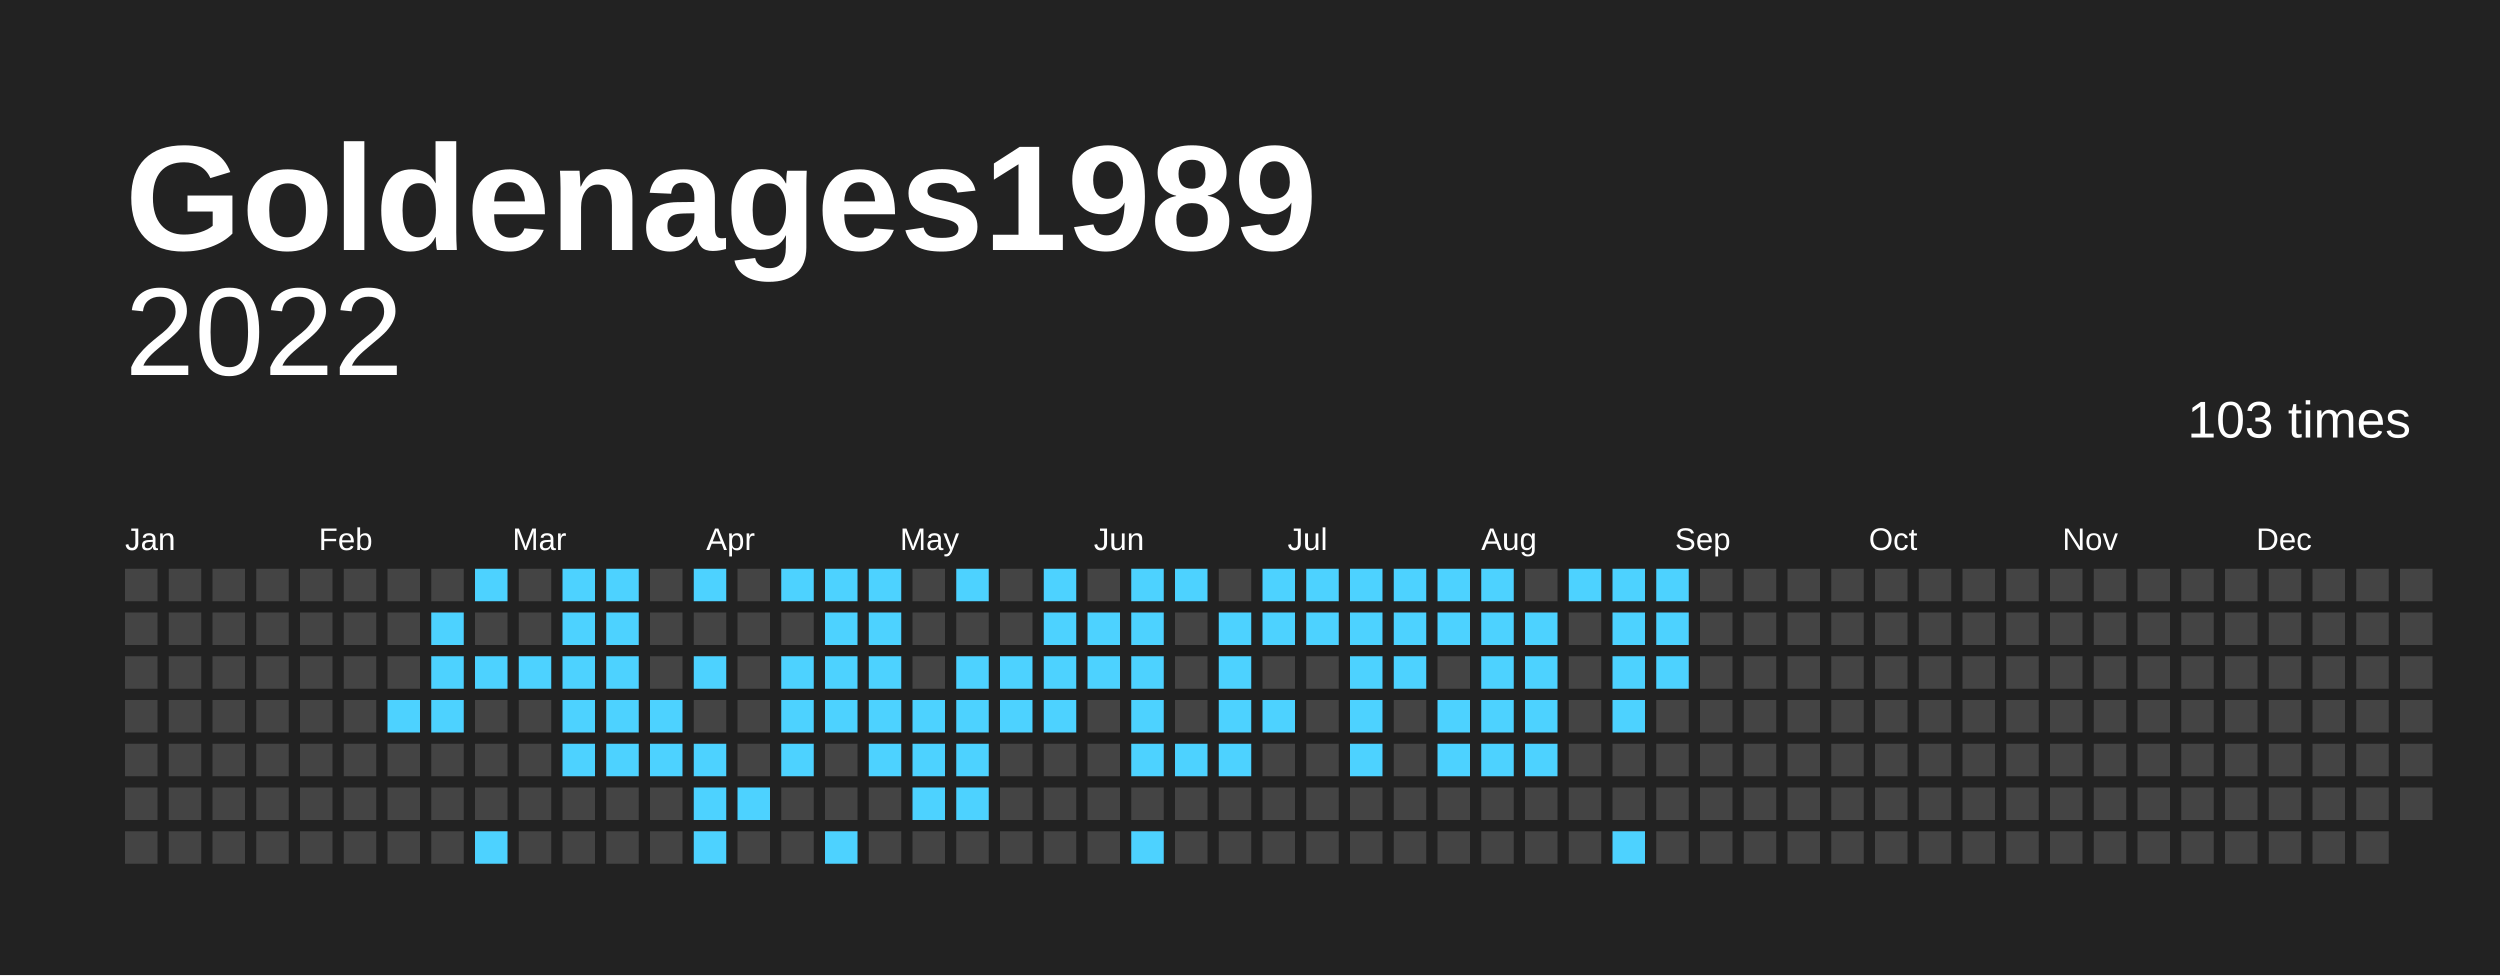
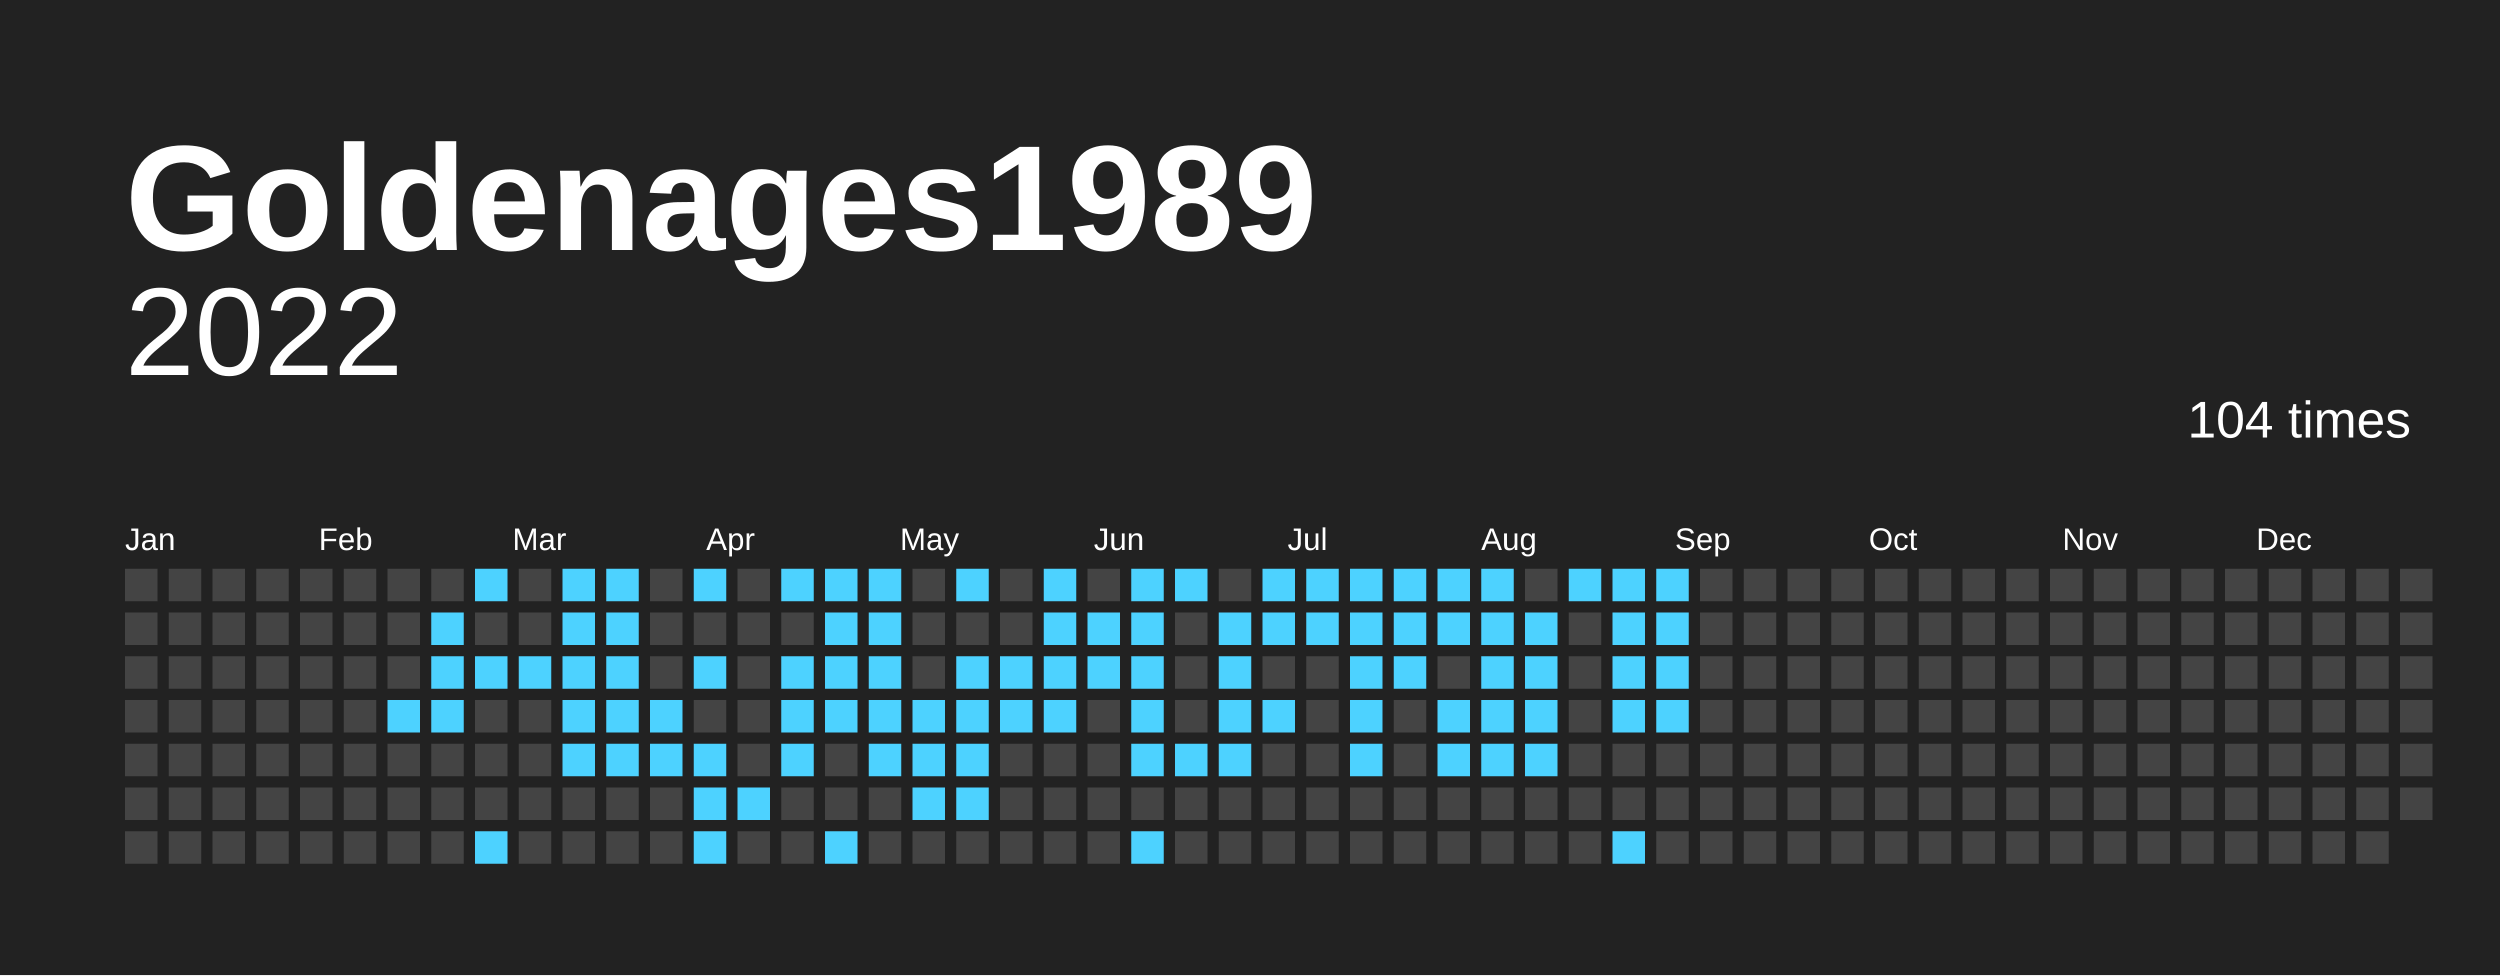
<svg xmlns="http://www.w3.org/2000/svg" baseProfile="full" height="78mm" version="1.1" viewBox="0,0,200,78" width="200mm">
  <defs />
  <rect fill="#222222" height="78" width="200" x="0" y="0" />
  <text fill="#FFFFFF" style="font-size:12px; font-family:Arial; font-weight:bold;" x="10" y="20">Goldenages1989</text>
  <text alignment-baseline="hanging" fill="#FFFFFF" style="font-size:10.0px; font-family:Arial;" x="10" y="30">2022</text>
-   <text alignment-baseline="hanging" fill="#FFFFFF" style="font-size:4.125px; font-family:Arial;" x="175" y="35">103 times</text>
+   <text alignment-baseline="hanging" fill="#FFFFFF" style="font-size:4.125px; font-family:Arial;" x="175" y="35">104 times</text>
  <text fill="#FFFFFF" style="font-size:2.5px; font-family:Arial" x="10.0" y="44">Jan</text>
  <text fill="#FFFFFF" style="font-size:2.5px; font-family:Arial" x="25.5" y="44">Feb</text>
  <text fill="#FFFFFF" style="font-size:2.5px; font-family:Arial" x="41.0" y="44">Mar</text>
  <text fill="#FFFFFF" style="font-size:2.5px; font-family:Arial" x="56.5" y="44">Apr</text>
  <text fill="#FFFFFF" style="font-size:2.5px; font-family:Arial" x="72.0" y="44">May</text>
  <text fill="#FFFFFF" style="font-size:2.5px; font-family:Arial" x="87.5" y="44">Jun</text>
  <text fill="#FFFFFF" style="font-size:2.5px; font-family:Arial" x="103.0" y="44">Jul</text>
  <text fill="#FFFFFF" style="font-size:2.5px; font-family:Arial" x="118.5" y="44">Aug</text>
  <text fill="#FFFFFF" style="font-size:2.5px; font-family:Arial" x="134.0" y="44">Sep</text>
  <text fill="#FFFFFF" style="font-size:2.5px; font-family:Arial" x="149.5" y="44">Oct</text>
  <text fill="#FFFFFF" style="font-size:2.5px; font-family:Arial" x="165.0" y="44">Nov</text>
  <text fill="#FFFFFF" style="font-size:2.5px; font-family:Arial" x="180.5" y="44">Dec</text>
  <rect fill="#444444" height="2.6" width="2.6" x="10.0" y="45.5" />
  <rect fill="#444444" height="2.6" width="2.6" x="10.0" y="49.0" />
  <rect fill="#444444" height="2.6" width="2.6" x="10.0" y="52.5" />
  <rect fill="#444444" height="2.6" width="2.6" x="10.0" y="56.0" />
  <rect fill="#444444" height="2.6" width="2.6" x="10.0" y="59.5" />
  <rect fill="#444444" height="2.6" width="2.6" x="10.0" y="63.0" />
  <rect fill="#444444" height="2.6" width="2.6" x="10.0" y="66.5" />
  <rect fill="#444444" height="2.6" width="2.6" x="13.5" y="45.5" />
  <rect fill="#444444" height="2.6" width="2.6" x="13.5" y="49.0" />
  <rect fill="#444444" height="2.6" width="2.6" x="13.5" y="52.5" />
  <rect fill="#444444" height="2.6" width="2.6" x="13.5" y="56.0" />
  <rect fill="#444444" height="2.6" width="2.6" x="13.5" y="59.5" />
  <rect fill="#444444" height="2.6" width="2.6" x="13.5" y="63.0" />
  <rect fill="#444444" height="2.6" width="2.6" x="13.5" y="66.5" />
  <rect fill="#444444" height="2.6" width="2.6" x="17.0" y="45.5" />
  <rect fill="#444444" height="2.6" width="2.6" x="17.0" y="49.0" />
  <rect fill="#444444" height="2.6" width="2.6" x="17.0" y="52.5" />
  <rect fill="#444444" height="2.6" width="2.6" x="17.0" y="56.0" />
  <rect fill="#444444" height="2.6" width="2.6" x="17.0" y="59.5" />
  <rect fill="#444444" height="2.6" width="2.6" x="17.0" y="63.0" />
  <rect fill="#444444" height="2.6" width="2.6" x="17.0" y="66.5" />
  <rect fill="#444444" height="2.6" width="2.6" x="20.5" y="45.5" />
  <rect fill="#444444" height="2.6" width="2.6" x="20.5" y="49.0" />
  <rect fill="#444444" height="2.6" width="2.6" x="20.5" y="52.5" />
  <rect fill="#444444" height="2.6" width="2.6" x="20.5" y="56.0" />
  <rect fill="#444444" height="2.6" width="2.6" x="20.5" y="59.5" />
  <rect fill="#444444" height="2.6" width="2.6" x="20.5" y="63.0" />
  <rect fill="#444444" height="2.6" width="2.6" x="20.5" y="66.5" />
  <rect fill="#444444" height="2.6" width="2.6" x="24.0" y="45.5" />
  <rect fill="#444444" height="2.6" width="2.6" x="24.0" y="49.0" />
  <rect fill="#444444" height="2.6" width="2.6" x="24.0" y="52.5" />
  <rect fill="#444444" height="2.6" width="2.6" x="24.0" y="56.0" />
  <rect fill="#444444" height="2.6" width="2.6" x="24.0" y="59.5" />
  <rect fill="#444444" height="2.6" width="2.6" x="24.0" y="63.0" />
  <rect fill="#444444" height="2.6" width="2.6" x="24.0" y="66.5" />
  <rect fill="#444444" height="2.6" width="2.6" x="27.5" y="45.5" />
  <rect fill="#444444" height="2.6" width="2.6" x="27.5" y="49.0" />
  <rect fill="#444444" height="2.6" width="2.6" x="27.5" y="52.5" />
  <rect fill="#444444" height="2.6" width="2.6" x="27.5" y="56.0" />
  <rect fill="#444444" height="2.6" width="2.6" x="27.5" y="59.5" />
  <rect fill="#444444" height="2.6" width="2.6" x="27.5" y="63.0" />
  <rect fill="#444444" height="2.6" width="2.6" x="27.5" y="66.5" />
  <rect fill="#444444" height="2.6" width="2.6" x="31.0" y="45.5" />
  <rect fill="#444444" height="2.6" width="2.6" x="31.0" y="49.0" />
  <rect fill="#444444" height="2.6" width="2.6" x="31.0" y="52.5" />
  <rect fill="#4DD2FF" height="2.6" width="2.6" x="31.0" y="56.0" />
  <rect fill="#444444" height="2.6" width="2.6" x="31.0" y="59.5" />
  <rect fill="#444444" height="2.6" width="2.6" x="31.0" y="63.0" />
  <rect fill="#444444" height="2.6" width="2.6" x="31.0" y="66.5" />
  <rect fill="#444444" height="2.6" width="2.6" x="34.5" y="45.5" />
  <rect fill="#4DD2FF" height="2.6" width="2.6" x="34.5" y="49.0" />
  <rect fill="#4DD2FF" height="2.6" width="2.6" x="34.5" y="52.5" />
  <rect fill="#4DD2FF" height="2.6" width="2.6" x="34.5" y="56.0" />
  <rect fill="#444444" height="2.6" width="2.6" x="34.5" y="59.5" />
  <rect fill="#444444" height="2.6" width="2.6" x="34.5" y="63.0" />
  <rect fill="#444444" height="2.6" width="2.6" x="34.5" y="66.5" />
  <rect fill="#4DD2FF" height="2.6" width="2.6" x="38.0" y="45.5" />
  <rect fill="#444444" height="2.6" width="2.6" x="38.0" y="49.0" />
  <rect fill="#4DD2FF" height="2.6" width="2.6" x="38.0" y="52.5" />
  <rect fill="#444444" height="2.6" width="2.6" x="38.0" y="56.0" />
  <rect fill="#444444" height="2.6" width="2.6" x="38.0" y="59.5" />
  <rect fill="#444444" height="2.6" width="2.6" x="38.0" y="63.0" />
  <rect fill="#4DD2FF" height="2.6" width="2.6" x="38.0" y="66.5" />
  <rect fill="#444444" height="2.6" width="2.6" x="41.5" y="45.5" />
  <rect fill="#444444" height="2.6" width="2.6" x="41.5" y="49.0" />
  <rect fill="#4DD2FF" height="2.6" width="2.6" x="41.5" y="52.5" />
  <rect fill="#444444" height="2.6" width="2.6" x="41.5" y="56.0" />
  <rect fill="#444444" height="2.6" width="2.6" x="41.5" y="59.5" />
  <rect fill="#444444" height="2.6" width="2.6" x="41.5" y="63.0" />
  <rect fill="#444444" height="2.6" width="2.6" x="41.5" y="66.5" />
  <rect fill="#4DD2FF" height="2.6" width="2.6" x="45.0" y="45.5" />
  <rect fill="#4DD2FF" height="2.6" width="2.6" x="45.0" y="49.0" />
  <rect fill="#4DD2FF" height="2.6" width="2.6" x="45.0" y="52.5" />
  <rect fill="#4DD2FF" height="2.6" width="2.6" x="45.0" y="56.0" />
  <rect fill="#4DD2FF" height="2.6" width="2.6" x="45.0" y="59.5" />
  <rect fill="#444444" height="2.6" width="2.6" x="45.0" y="63.0" />
  <rect fill="#444444" height="2.6" width="2.6" x="45.0" y="66.5" />
  <rect fill="#4DD2FF" height="2.6" width="2.6" x="48.5" y="45.5" />
  <rect fill="#4DD2FF" height="2.6" width="2.6" x="48.5" y="49.0" />
  <rect fill="#4DD2FF" height="2.6" width="2.6" x="48.5" y="52.5" />
  <rect fill="#4DD2FF" height="2.6" width="2.6" x="48.5" y="56.0" />
  <rect fill="#4DD2FF" height="2.6" width="2.6" x="48.5" y="59.5" />
  <rect fill="#444444" height="2.6" width="2.6" x="48.5" y="63.0" />
  <rect fill="#444444" height="2.6" width="2.6" x="48.5" y="66.5" />
  <rect fill="#444444" height="2.6" width="2.6" x="52.0" y="45.5" />
  <rect fill="#444444" height="2.6" width="2.6" x="52.0" y="49.0" />
  <rect fill="#444444" height="2.6" width="2.6" x="52.0" y="52.5" />
  <rect fill="#4DD2FF" height="2.6" width="2.6" x="52.0" y="56.0" />
  <rect fill="#4DD2FF" height="2.6" width="2.6" x="52.0" y="59.5" />
  <rect fill="#444444" height="2.6" width="2.6" x="52.0" y="63.0" />
  <rect fill="#444444" height="2.6" width="2.6" x="52.0" y="66.5" />
  <rect fill="#4DD2FF" height="2.6" width="2.6" x="55.5" y="45.5" />
  <rect fill="#444444" height="2.6" width="2.6" x="55.5" y="49.0" />
  <rect fill="#4DD2FF" height="2.6" width="2.6" x="55.5" y="52.5" />
  <rect fill="#444444" height="2.6" width="2.6" x="55.5" y="56.0" />
  <rect fill="#4DD2FF" height="2.6" width="2.6" x="55.5" y="59.5" />
  <rect fill="#4DD2FF" height="2.6" width="2.6" x="55.5" y="63.0" />
  <rect fill="#4DD2FF" height="2.6" width="2.6" x="55.5" y="66.5" />
  <rect fill="#444444" height="2.6" width="2.6" x="59.0" y="45.5" />
  <rect fill="#444444" height="2.6" width="2.6" x="59.0" y="49.0" />
  <rect fill="#444444" height="2.6" width="2.6" x="59.0" y="52.5" />
  <rect fill="#444444" height="2.6" width="2.6" x="59.0" y="56.0" />
  <rect fill="#444444" height="2.6" width="2.6" x="59.0" y="59.5" />
  <rect fill="#4DD2FF" height="2.6" width="2.6" x="59.0" y="63.0" />
  <rect fill="#444444" height="2.6" width="2.6" x="59.0" y="66.5" />
  <rect fill="#4DD2FF" height="2.6" width="2.6" x="62.5" y="45.5" />
  <rect fill="#444444" height="2.6" width="2.6" x="62.5" y="49.0" />
  <rect fill="#4DD2FF" height="2.6" width="2.6" x="62.5" y="52.5" />
  <rect fill="#4DD2FF" height="2.6" width="2.6" x="62.5" y="56.0" />
  <rect fill="#4DD2FF" height="2.6" width="2.6" x="62.5" y="59.5" />
  <rect fill="#444444" height="2.6" width="2.6" x="62.5" y="63.0" />
  <rect fill="#444444" height="2.6" width="2.6" x="62.5" y="66.5" />
  <rect fill="#4DD2FF" height="2.6" width="2.6" x="66.0" y="45.5" />
  <rect fill="#4DD2FF" height="2.6" width="2.6" x="66.0" y="49.0" />
  <rect fill="#4DD2FF" height="2.6" width="2.6" x="66.0" y="52.5" />
  <rect fill="#4DD2FF" height="2.6" width="2.6" x="66.0" y="56.0" />
  <rect fill="#444444" height="2.6" width="2.6" x="66.0" y="59.5" />
  <rect fill="#444444" height="2.6" width="2.6" x="66.0" y="63.0" />
  <rect fill="#4DD2FF" height="2.6" width="2.6" x="66.0" y="66.5" />
  <rect fill="#4DD2FF" height="2.6" width="2.6" x="69.5" y="45.5" />
  <rect fill="#4DD2FF" height="2.6" width="2.6" x="69.5" y="49.0" />
  <rect fill="#4DD2FF" height="2.6" width="2.6" x="69.5" y="52.5" />
  <rect fill="#4DD2FF" height="2.6" width="2.6" x="69.5" y="56.0" />
  <rect fill="#4DD2FF" height="2.6" width="2.6" x="69.5" y="59.5" />
  <rect fill="#444444" height="2.6" width="2.6" x="69.5" y="63.0" />
  <rect fill="#444444" height="2.6" width="2.6" x="69.5" y="66.5" />
  <rect fill="#444444" height="2.6" width="2.6" x="73.0" y="45.5" />
  <rect fill="#444444" height="2.6" width="2.6" x="73.0" y="49.0" />
  <rect fill="#444444" height="2.6" width="2.6" x="73.0" y="52.5" />
  <rect fill="#4DD2FF" height="2.6" width="2.6" x="73.0" y="56.0" />
  <rect fill="#4DD2FF" height="2.6" width="2.6" x="73.0" y="59.5" />
  <rect fill="#4DD2FF" height="2.6" width="2.6" x="73.0" y="63.0" />
  <rect fill="#444444" height="2.6" width="2.6" x="73.0" y="66.5" />
  <rect fill="#4DD2FF" height="2.6" width="2.6" x="76.5" y="45.5" />
  <rect fill="#444444" height="2.6" width="2.6" x="76.5" y="49.0" />
  <rect fill="#4DD2FF" height="2.6" width="2.6" x="76.5" y="52.5" />
  <rect fill="#4DD2FF" height="2.6" width="2.6" x="76.5" y="56.0" />
  <rect fill="#4DD2FF" height="2.6" width="2.6" x="76.5" y="59.5" />
  <rect fill="#4DD2FF" height="2.6" width="2.6" x="76.5" y="63.0" />
  <rect fill="#444444" height="2.6" width="2.6" x="76.5" y="66.5" />
  <rect fill="#444444" height="2.6" width="2.6" x="80.0" y="45.5" />
  <rect fill="#444444" height="2.6" width="2.6" x="80.0" y="49.0" />
  <rect fill="#4DD2FF" height="2.6" width="2.6" x="80.0" y="52.5" />
  <rect fill="#4DD2FF" height="2.6" width="2.6" x="80.0" y="56.0" />
  <rect fill="#444444" height="2.6" width="2.6" x="80.0" y="59.5" />
  <rect fill="#444444" height="2.6" width="2.6" x="80.0" y="63.0" />
  <rect fill="#444444" height="2.6" width="2.6" x="80.0" y="66.5" />
  <rect fill="#4DD2FF" height="2.6" width="2.6" x="83.5" y="45.5" />
  <rect fill="#4DD2FF" height="2.6" width="2.6" x="83.5" y="49.0" />
  <rect fill="#4DD2FF" height="2.6" width="2.6" x="83.5" y="52.5" />
  <rect fill="#4DD2FF" height="2.6" width="2.6" x="83.5" y="56.0" />
  <rect fill="#444444" height="2.6" width="2.6" x="83.5" y="59.5" />
  <rect fill="#444444" height="2.6" width="2.6" x="83.5" y="63.0" />
  <rect fill="#444444" height="2.6" width="2.6" x="83.5" y="66.5" />
  <rect fill="#444444" height="2.6" width="2.6" x="87.0" y="45.5" />
  <rect fill="#4DD2FF" height="2.6" width="2.6" x="87.0" y="49.0" />
  <rect fill="#4DD2FF" height="2.6" width="2.6" x="87.0" y="52.5" />
  <rect fill="#444444" height="2.6" width="2.6" x="87.0" y="56.0" />
  <rect fill="#444444" height="2.6" width="2.6" x="87.0" y="59.5" />
  <rect fill="#444444" height="2.6" width="2.6" x="87.0" y="63.0" />
  <rect fill="#444444" height="2.6" width="2.6" x="87.0" y="66.5" />
  <rect fill="#4DD2FF" height="2.6" width="2.6" x="90.5" y="45.5" />
  <rect fill="#4DD2FF" height="2.6" width="2.6" x="90.5" y="49.0" />
  <rect fill="#4DD2FF" height="2.6" width="2.6" x="90.5" y="52.5" />
  <rect fill="#4DD2FF" height="2.6" width="2.6" x="90.5" y="56.0" />
  <rect fill="#4DD2FF" height="2.6" width="2.6" x="90.5" y="59.5" />
  <rect fill="#444444" height="2.6" width="2.6" x="90.5" y="63.0" />
  <rect fill="#4DD2FF" height="2.6" width="2.6" x="90.5" y="66.5" />
  <rect fill="#4DD2FF" height="2.6" width="2.6" x="94.0" y="45.5" />
  <rect fill="#444444" height="2.6" width="2.6" x="94.0" y="49.0" />
  <rect fill="#444444" height="2.6" width="2.6" x="94.0" y="52.5" />
  <rect fill="#444444" height="2.6" width="2.6" x="94.0" y="56.0" />
  <rect fill="#4DD2FF" height="2.6" width="2.6" x="94.0" y="59.5" />
  <rect fill="#444444" height="2.6" width="2.6" x="94.0" y="63.0" />
  <rect fill="#444444" height="2.6" width="2.6" x="94.0" y="66.5" />
  <rect fill="#444444" height="2.6" width="2.6" x="97.5" y="45.5" />
  <rect fill="#4DD2FF" height="2.6" width="2.6" x="97.5" y="49.0" />
  <rect fill="#4DD2FF" height="2.6" width="2.6" x="97.5" y="52.5" />
  <rect fill="#4DD2FF" height="2.6" width="2.6" x="97.5" y="56.0" />
  <rect fill="#4DD2FF" height="2.6" width="2.6" x="97.5" y="59.5" />
  <rect fill="#444444" height="2.6" width="2.6" x="97.5" y="63.0" />
  <rect fill="#444444" height="2.6" width="2.6" x="97.5" y="66.5" />
  <rect fill="#4DD2FF" height="2.6" width="2.6" x="101.0" y="45.5" />
  <rect fill="#4DD2FF" height="2.6" width="2.6" x="101.0" y="49.0" />
  <rect fill="#444444" height="2.6" width="2.6" x="101.0" y="52.5" />
  <rect fill="#4DD2FF" height="2.6" width="2.6" x="101.0" y="56.0" />
  <rect fill="#444444" height="2.6" width="2.6" x="101.0" y="59.5" />
  <rect fill="#444444" height="2.6" width="2.6" x="101.0" y="63.0" />
  <rect fill="#444444" height="2.6" width="2.6" x="101.0" y="66.5" />
  <rect fill="#4DD2FF" height="2.6" width="2.6" x="104.5" y="45.5" />
  <rect fill="#4DD2FF" height="2.6" width="2.6" x="104.5" y="49.0" />
  <rect fill="#444444" height="2.6" width="2.6" x="104.5" y="52.5" />
  <rect fill="#444444" height="2.6" width="2.6" x="104.5" y="56.0" />
  <rect fill="#444444" height="2.6" width="2.6" x="104.5" y="59.5" />
  <rect fill="#444444" height="2.6" width="2.6" x="104.5" y="63.0" />
  <rect fill="#444444" height="2.6" width="2.6" x="104.5" y="66.5" />
  <rect fill="#4DD2FF" height="2.6" width="2.6" x="108.0" y="45.5" />
  <rect fill="#4DD2FF" height="2.6" width="2.6" x="108.0" y="49.0" />
  <rect fill="#4DD2FF" height="2.6" width="2.6" x="108.0" y="52.5" />
  <rect fill="#4DD2FF" height="2.6" width="2.6" x="108.0" y="56.0" />
  <rect fill="#4DD2FF" height="2.6" width="2.6" x="108.0" y="59.5" />
  <rect fill="#444444" height="2.6" width="2.6" x="108.0" y="63.0" />
  <rect fill="#444444" height="2.6" width="2.6" x="108.0" y="66.5" />
  <rect fill="#4DD2FF" height="2.6" width="2.6" x="111.5" y="45.5" />
  <rect fill="#4DD2FF" height="2.6" width="2.6" x="111.5" y="49.0" />
  <rect fill="#4DD2FF" height="2.6" width="2.6" x="111.5" y="52.5" />
  <rect fill="#444444" height="2.6" width="2.6" x="111.5" y="56.0" />
  <rect fill="#444444" height="2.6" width="2.6" x="111.5" y="59.5" />
  <rect fill="#444444" height="2.6" width="2.6" x="111.5" y="63.0" />
  <rect fill="#444444" height="2.6" width="2.6" x="111.5" y="66.5" />
  <rect fill="#4DD2FF" height="2.6" width="2.6" x="115.0" y="45.5" />
  <rect fill="#4DD2FF" height="2.6" width="2.6" x="115.0" y="49.0" />
  <rect fill="#444444" height="2.6" width="2.6" x="115.0" y="52.5" />
  <rect fill="#4DD2FF" height="2.6" width="2.6" x="115.0" y="56.0" />
  <rect fill="#4DD2FF" height="2.6" width="2.6" x="115.0" y="59.5" />
  <rect fill="#444444" height="2.6" width="2.6" x="115.0" y="63.0" />
  <rect fill="#444444" height="2.6" width="2.6" x="115.0" y="66.5" />
  <rect fill="#4DD2FF" height="2.6" width="2.6" x="118.5" y="45.5" />
  <rect fill="#4DD2FF" height="2.6" width="2.6" x="118.5" y="49.0" />
  <rect fill="#4DD2FF" height="2.6" width="2.6" x="118.5" y="52.5" />
  <rect fill="#4DD2FF" height="2.6" width="2.6" x="118.5" y="56.0" />
  <rect fill="#4DD2FF" height="2.6" width="2.6" x="118.5" y="59.5" />
  <rect fill="#444444" height="2.6" width="2.6" x="118.5" y="63.0" />
  <rect fill="#444444" height="2.6" width="2.6" x="118.5" y="66.5" />
  <rect fill="#444444" height="2.6" width="2.6" x="122.0" y="45.5" />
  <rect fill="#4DD2FF" height="2.6" width="2.6" x="122.0" y="49.0" />
  <rect fill="#4DD2FF" height="2.6" width="2.6" x="122.0" y="52.5" />
  <rect fill="#4DD2FF" height="2.6" width="2.6" x="122.0" y="56.0" />
  <rect fill="#4DD2FF" height="2.6" width="2.6" x="122.0" y="59.5" />
  <rect fill="#444444" height="2.6" width="2.6" x="122.0" y="63.0" />
  <rect fill="#444444" height="2.6" width="2.6" x="122.0" y="66.5" />
  <rect fill="#4DD2FF" height="2.6" width="2.6" x="125.5" y="45.5" />
  <rect fill="#444444" height="2.6" width="2.6" x="125.5" y="49.0" />
  <rect fill="#444444" height="2.6" width="2.6" x="125.5" y="52.5" />
  <rect fill="#444444" height="2.6" width="2.6" x="125.5" y="56.0" />
  <rect fill="#444444" height="2.6" width="2.6" x="125.5" y="59.5" />
  <rect fill="#444444" height="2.6" width="2.6" x="125.5" y="63.0" />
  <rect fill="#444444" height="2.6" width="2.6" x="125.5" y="66.5" />
  <rect fill="#4DD2FF" height="2.6" width="2.6" x="129.0" y="45.5" />
  <rect fill="#4DD2FF" height="2.6" width="2.6" x="129.0" y="49.0" />
  <rect fill="#4DD2FF" height="2.6" width="2.6" x="129.0" y="52.5" />
  <rect fill="#4DD2FF" height="2.6" width="2.6" x="129.0" y="56.0" />
  <rect fill="#444444" height="2.6" width="2.6" x="129.0" y="59.5" />
  <rect fill="#444444" height="2.6" width="2.6" x="129.0" y="63.0" />
  <rect fill="#4DD2FF" height="2.6" width="2.6" x="129.0" y="66.5" />
  <rect fill="#4DD2FF" height="2.6" width="2.6" x="132.5" y="45.5" />
  <rect fill="#4DD2FF" height="2.6" width="2.6" x="132.5" y="49.0" />
  <rect fill="#4DD2FF" height="2.6" width="2.6" x="132.5" y="52.5" />
-   <rect fill="#444444" height="2.6" width="2.6" x="132.5" y="56.0" />
+   <rect fill="#4DD2FF" height="2.6" width="2.6" x="132.5" y="56.0" />
  <rect fill="#444444" height="2.6" width="2.6" x="132.5" y="59.5" />
  <rect fill="#444444" height="2.6" width="2.6" x="132.5" y="63.0" />
  <rect fill="#444444" height="2.6" width="2.6" x="132.5" y="66.5" />
  <rect fill="#444444" height="2.6" width="2.6" x="136.0" y="45.5" />
  <rect fill="#444444" height="2.6" width="2.6" x="136.0" y="49.0" />
  <rect fill="#444444" height="2.6" width="2.6" x="136.0" y="52.5" />
  <rect fill="#444444" height="2.6" width="2.6" x="136.0" y="56.0" />
  <rect fill="#444444" height="2.6" width="2.6" x="136.0" y="59.5" />
  <rect fill="#444444" height="2.6" width="2.6" x="136.0" y="63.0" />
  <rect fill="#444444" height="2.6" width="2.6" x="136.0" y="66.5" />
  <rect fill="#444444" height="2.6" width="2.6" x="139.5" y="45.5" />
  <rect fill="#444444" height="2.6" width="2.6" x="139.5" y="49.0" />
  <rect fill="#444444" height="2.6" width="2.6" x="139.5" y="52.5" />
  <rect fill="#444444" height="2.6" width="2.6" x="139.5" y="56.0" />
  <rect fill="#444444" height="2.6" width="2.6" x="139.5" y="59.5" />
  <rect fill="#444444" height="2.6" width="2.6" x="139.5" y="63.0" />
  <rect fill="#444444" height="2.6" width="2.6" x="139.5" y="66.5" />
  <rect fill="#444444" height="2.6" width="2.6" x="143.0" y="45.5" />
  <rect fill="#444444" height="2.6" width="2.6" x="143.0" y="49.0" />
  <rect fill="#444444" height="2.6" width="2.6" x="143.0" y="52.5" />
  <rect fill="#444444" height="2.6" width="2.6" x="143.0" y="56.0" />
  <rect fill="#444444" height="2.6" width="2.6" x="143.0" y="59.5" />
  <rect fill="#444444" height="2.6" width="2.6" x="143.0" y="63.0" />
  <rect fill="#444444" height="2.6" width="2.6" x="143.0" y="66.5" />
  <rect fill="#444444" height="2.6" width="2.6" x="146.5" y="45.5" />
  <rect fill="#444444" height="2.6" width="2.6" x="146.5" y="49.0" />
  <rect fill="#444444" height="2.6" width="2.6" x="146.5" y="52.5" />
  <rect fill="#444444" height="2.6" width="2.6" x="146.5" y="56.0" />
  <rect fill="#444444" height="2.6" width="2.6" x="146.5" y="59.5" />
  <rect fill="#444444" height="2.6" width="2.6" x="146.5" y="63.0" />
  <rect fill="#444444" height="2.6" width="2.6" x="146.5" y="66.5" />
  <rect fill="#444444" height="2.6" width="2.6" x="150.0" y="45.5" />
  <rect fill="#444444" height="2.6" width="2.6" x="150.0" y="49.0" />
  <rect fill="#444444" height="2.6" width="2.6" x="150.0" y="52.5" />
  <rect fill="#444444" height="2.6" width="2.6" x="150.0" y="56.0" />
  <rect fill="#444444" height="2.6" width="2.6" x="150.0" y="59.5" />
  <rect fill="#444444" height="2.6" width="2.6" x="150.0" y="63.0" />
  <rect fill="#444444" height="2.6" width="2.6" x="150.0" y="66.5" />
  <rect fill="#444444" height="2.6" width="2.6" x="153.5" y="45.5" />
  <rect fill="#444444" height="2.6" width="2.6" x="153.5" y="49.0" />
  <rect fill="#444444" height="2.6" width="2.6" x="153.5" y="52.5" />
  <rect fill="#444444" height="2.6" width="2.6" x="153.5" y="56.0" />
  <rect fill="#444444" height="2.6" width="2.6" x="153.5" y="59.5" />
  <rect fill="#444444" height="2.6" width="2.6" x="153.5" y="63.0" />
  <rect fill="#444444" height="2.6" width="2.6" x="153.5" y="66.5" />
  <rect fill="#444444" height="2.6" width="2.6" x="157.0" y="45.5" />
  <rect fill="#444444" height="2.6" width="2.6" x="157.0" y="49.0" />
  <rect fill="#444444" height="2.6" width="2.6" x="157.0" y="52.5" />
  <rect fill="#444444" height="2.6" width="2.6" x="157.0" y="56.0" />
  <rect fill="#444444" height="2.6" width="2.6" x="157.0" y="59.5" />
  <rect fill="#444444" height="2.6" width="2.6" x="157.0" y="63.0" />
  <rect fill="#444444" height="2.6" width="2.6" x="157.0" y="66.5" />
  <rect fill="#444444" height="2.6" width="2.6" x="160.5" y="45.5" />
  <rect fill="#444444" height="2.6" width="2.6" x="160.5" y="49.0" />
  <rect fill="#444444" height="2.6" width="2.6" x="160.5" y="52.5" />
  <rect fill="#444444" height="2.6" width="2.6" x="160.5" y="56.0" />
  <rect fill="#444444" height="2.6" width="2.6" x="160.5" y="59.5" />
  <rect fill="#444444" height="2.6" width="2.6" x="160.5" y="63.0" />
  <rect fill="#444444" height="2.6" width="2.6" x="160.5" y="66.5" />
  <rect fill="#444444" height="2.6" width="2.6" x="164.0" y="45.5" />
  <rect fill="#444444" height="2.6" width="2.6" x="164.0" y="49.0" />
  <rect fill="#444444" height="2.6" width="2.6" x="164.0" y="52.5" />
  <rect fill="#444444" height="2.6" width="2.6" x="164.0" y="56.0" />
  <rect fill="#444444" height="2.6" width="2.6" x="164.0" y="59.5" />
  <rect fill="#444444" height="2.6" width="2.6" x="164.0" y="63.0" />
  <rect fill="#444444" height="2.6" width="2.6" x="164.0" y="66.5" />
  <rect fill="#444444" height="2.6" width="2.6" x="167.5" y="45.5" />
  <rect fill="#444444" height="2.6" width="2.6" x="167.5" y="49.0" />
  <rect fill="#444444" height="2.6" width="2.6" x="167.5" y="52.5" />
  <rect fill="#444444" height="2.6" width="2.6" x="167.5" y="56.0" />
  <rect fill="#444444" height="2.6" width="2.6" x="167.5" y="59.5" />
  <rect fill="#444444" height="2.6" width="2.6" x="167.5" y="63.0" />
  <rect fill="#444444" height="2.6" width="2.6" x="167.5" y="66.5" />
  <rect fill="#444444" height="2.6" width="2.6" x="171.0" y="45.5" />
  <rect fill="#444444" height="2.6" width="2.6" x="171.0" y="49.0" />
  <rect fill="#444444" height="2.6" width="2.6" x="171.0" y="52.5" />
  <rect fill="#444444" height="2.6" width="2.6" x="171.0" y="56.0" />
  <rect fill="#444444" height="2.6" width="2.6" x="171.0" y="59.5" />
  <rect fill="#444444" height="2.6" width="2.6" x="171.0" y="63.0" />
  <rect fill="#444444" height="2.6" width="2.6" x="171.0" y="66.5" />
  <rect fill="#444444" height="2.6" width="2.6" x="174.5" y="45.5" />
  <rect fill="#444444" height="2.6" width="2.6" x="174.5" y="49.0" />
  <rect fill="#444444" height="2.6" width="2.6" x="174.5" y="52.5" />
  <rect fill="#444444" height="2.6" width="2.6" x="174.5" y="56.0" />
  <rect fill="#444444" height="2.6" width="2.6" x="174.5" y="59.5" />
  <rect fill="#444444" height="2.6" width="2.6" x="174.5" y="63.0" />
  <rect fill="#444444" height="2.6" width="2.6" x="174.5" y="66.5" />
  <rect fill="#444444" height="2.6" width="2.6" x="178.0" y="45.5" />
  <rect fill="#444444" height="2.6" width="2.6" x="178.0" y="49.0" />
  <rect fill="#444444" height="2.6" width="2.6" x="178.0" y="52.5" />
  <rect fill="#444444" height="2.6" width="2.6" x="178.0" y="56.0" />
  <rect fill="#444444" height="2.6" width="2.6" x="178.0" y="59.5" />
  <rect fill="#444444" height="2.6" width="2.6" x="178.0" y="63.0" />
  <rect fill="#444444" height="2.6" width="2.6" x="178.0" y="66.5" />
  <rect fill="#444444" height="2.6" width="2.6" x="181.5" y="45.5" />
  <rect fill="#444444" height="2.6" width="2.6" x="181.5" y="49.0" />
  <rect fill="#444444" height="2.6" width="2.6" x="181.5" y="52.5" />
  <rect fill="#444444" height="2.6" width="2.6" x="181.5" y="56.0" />
  <rect fill="#444444" height="2.6" width="2.6" x="181.5" y="59.5" />
  <rect fill="#444444" height="2.6" width="2.6" x="181.5" y="63.0" />
  <rect fill="#444444" height="2.6" width="2.6" x="181.5" y="66.5" />
  <rect fill="#444444" height="2.6" width="2.6" x="185.0" y="45.5" />
  <rect fill="#444444" height="2.6" width="2.6" x="185.0" y="49.0" />
  <rect fill="#444444" height="2.6" width="2.6" x="185.0" y="52.5" />
  <rect fill="#444444" height="2.6" width="2.6" x="185.0" y="56.0" />
  <rect fill="#444444" height="2.6" width="2.6" x="185.0" y="59.5" />
  <rect fill="#444444" height="2.6" width="2.6" x="185.0" y="63.0" />
  <rect fill="#444444" height="2.6" width="2.6" x="185.0" y="66.5" />
  <rect fill="#444444" height="2.6" width="2.6" x="188.5" y="45.5" />
  <rect fill="#444444" height="2.6" width="2.6" x="188.5" y="49.0" />
  <rect fill="#444444" height="2.6" width="2.6" x="188.5" y="52.5" />
  <rect fill="#444444" height="2.6" width="2.6" x="188.5" y="56.0" />
  <rect fill="#444444" height="2.6" width="2.6" x="188.5" y="59.5" />
  <rect fill="#444444" height="2.6" width="2.6" x="188.5" y="63.0" />
  <rect fill="#444444" height="2.6" width="2.6" x="188.5" y="66.5" />
  <rect fill="#444444" height="2.6" width="2.6" x="192.0" y="45.5" />
  <rect fill="#444444" height="2.6" width="2.6" x="192.0" y="49.0" />
  <rect fill="#444444" height="2.6" width="2.6" x="192.0" y="52.5" />
  <rect fill="#444444" height="2.6" width="2.6" x="192.0" y="56.0" />
  <rect fill="#444444" height="2.6" width="2.6" x="192.0" y="59.5" />
  <rect fill="#444444" height="2.6" width="2.6" x="192.0" y="63.0" />
</svg>
